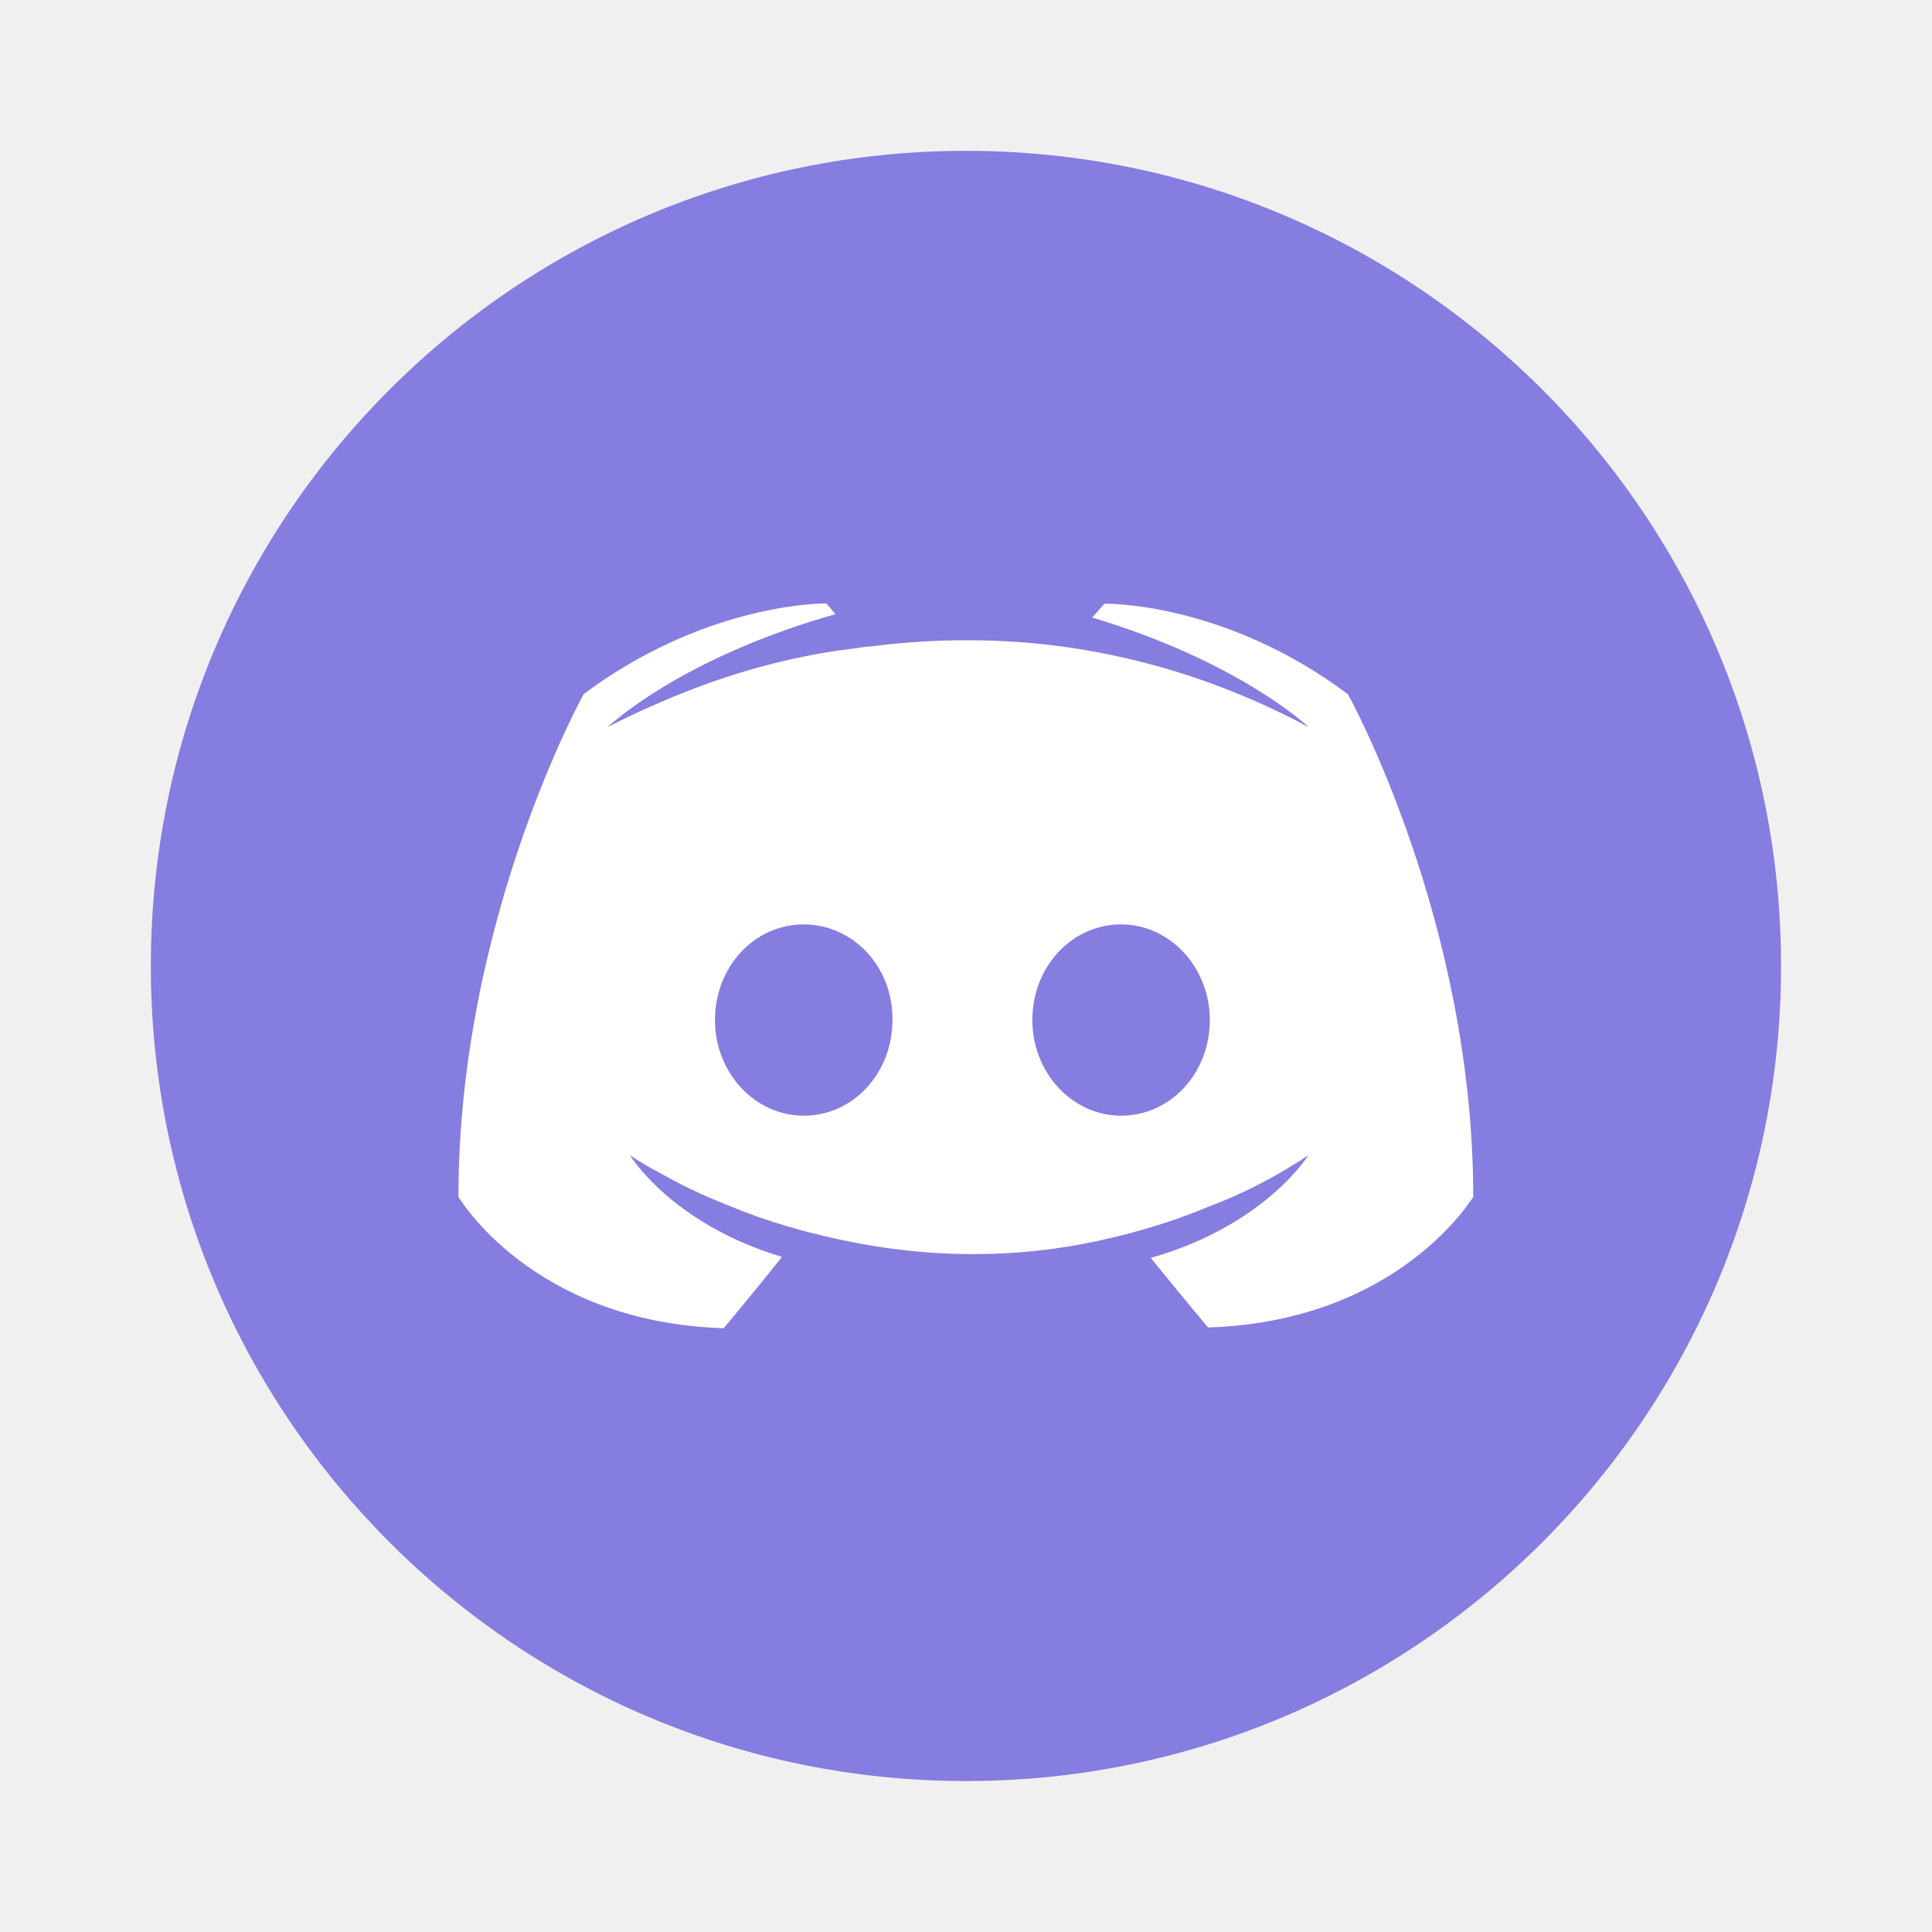
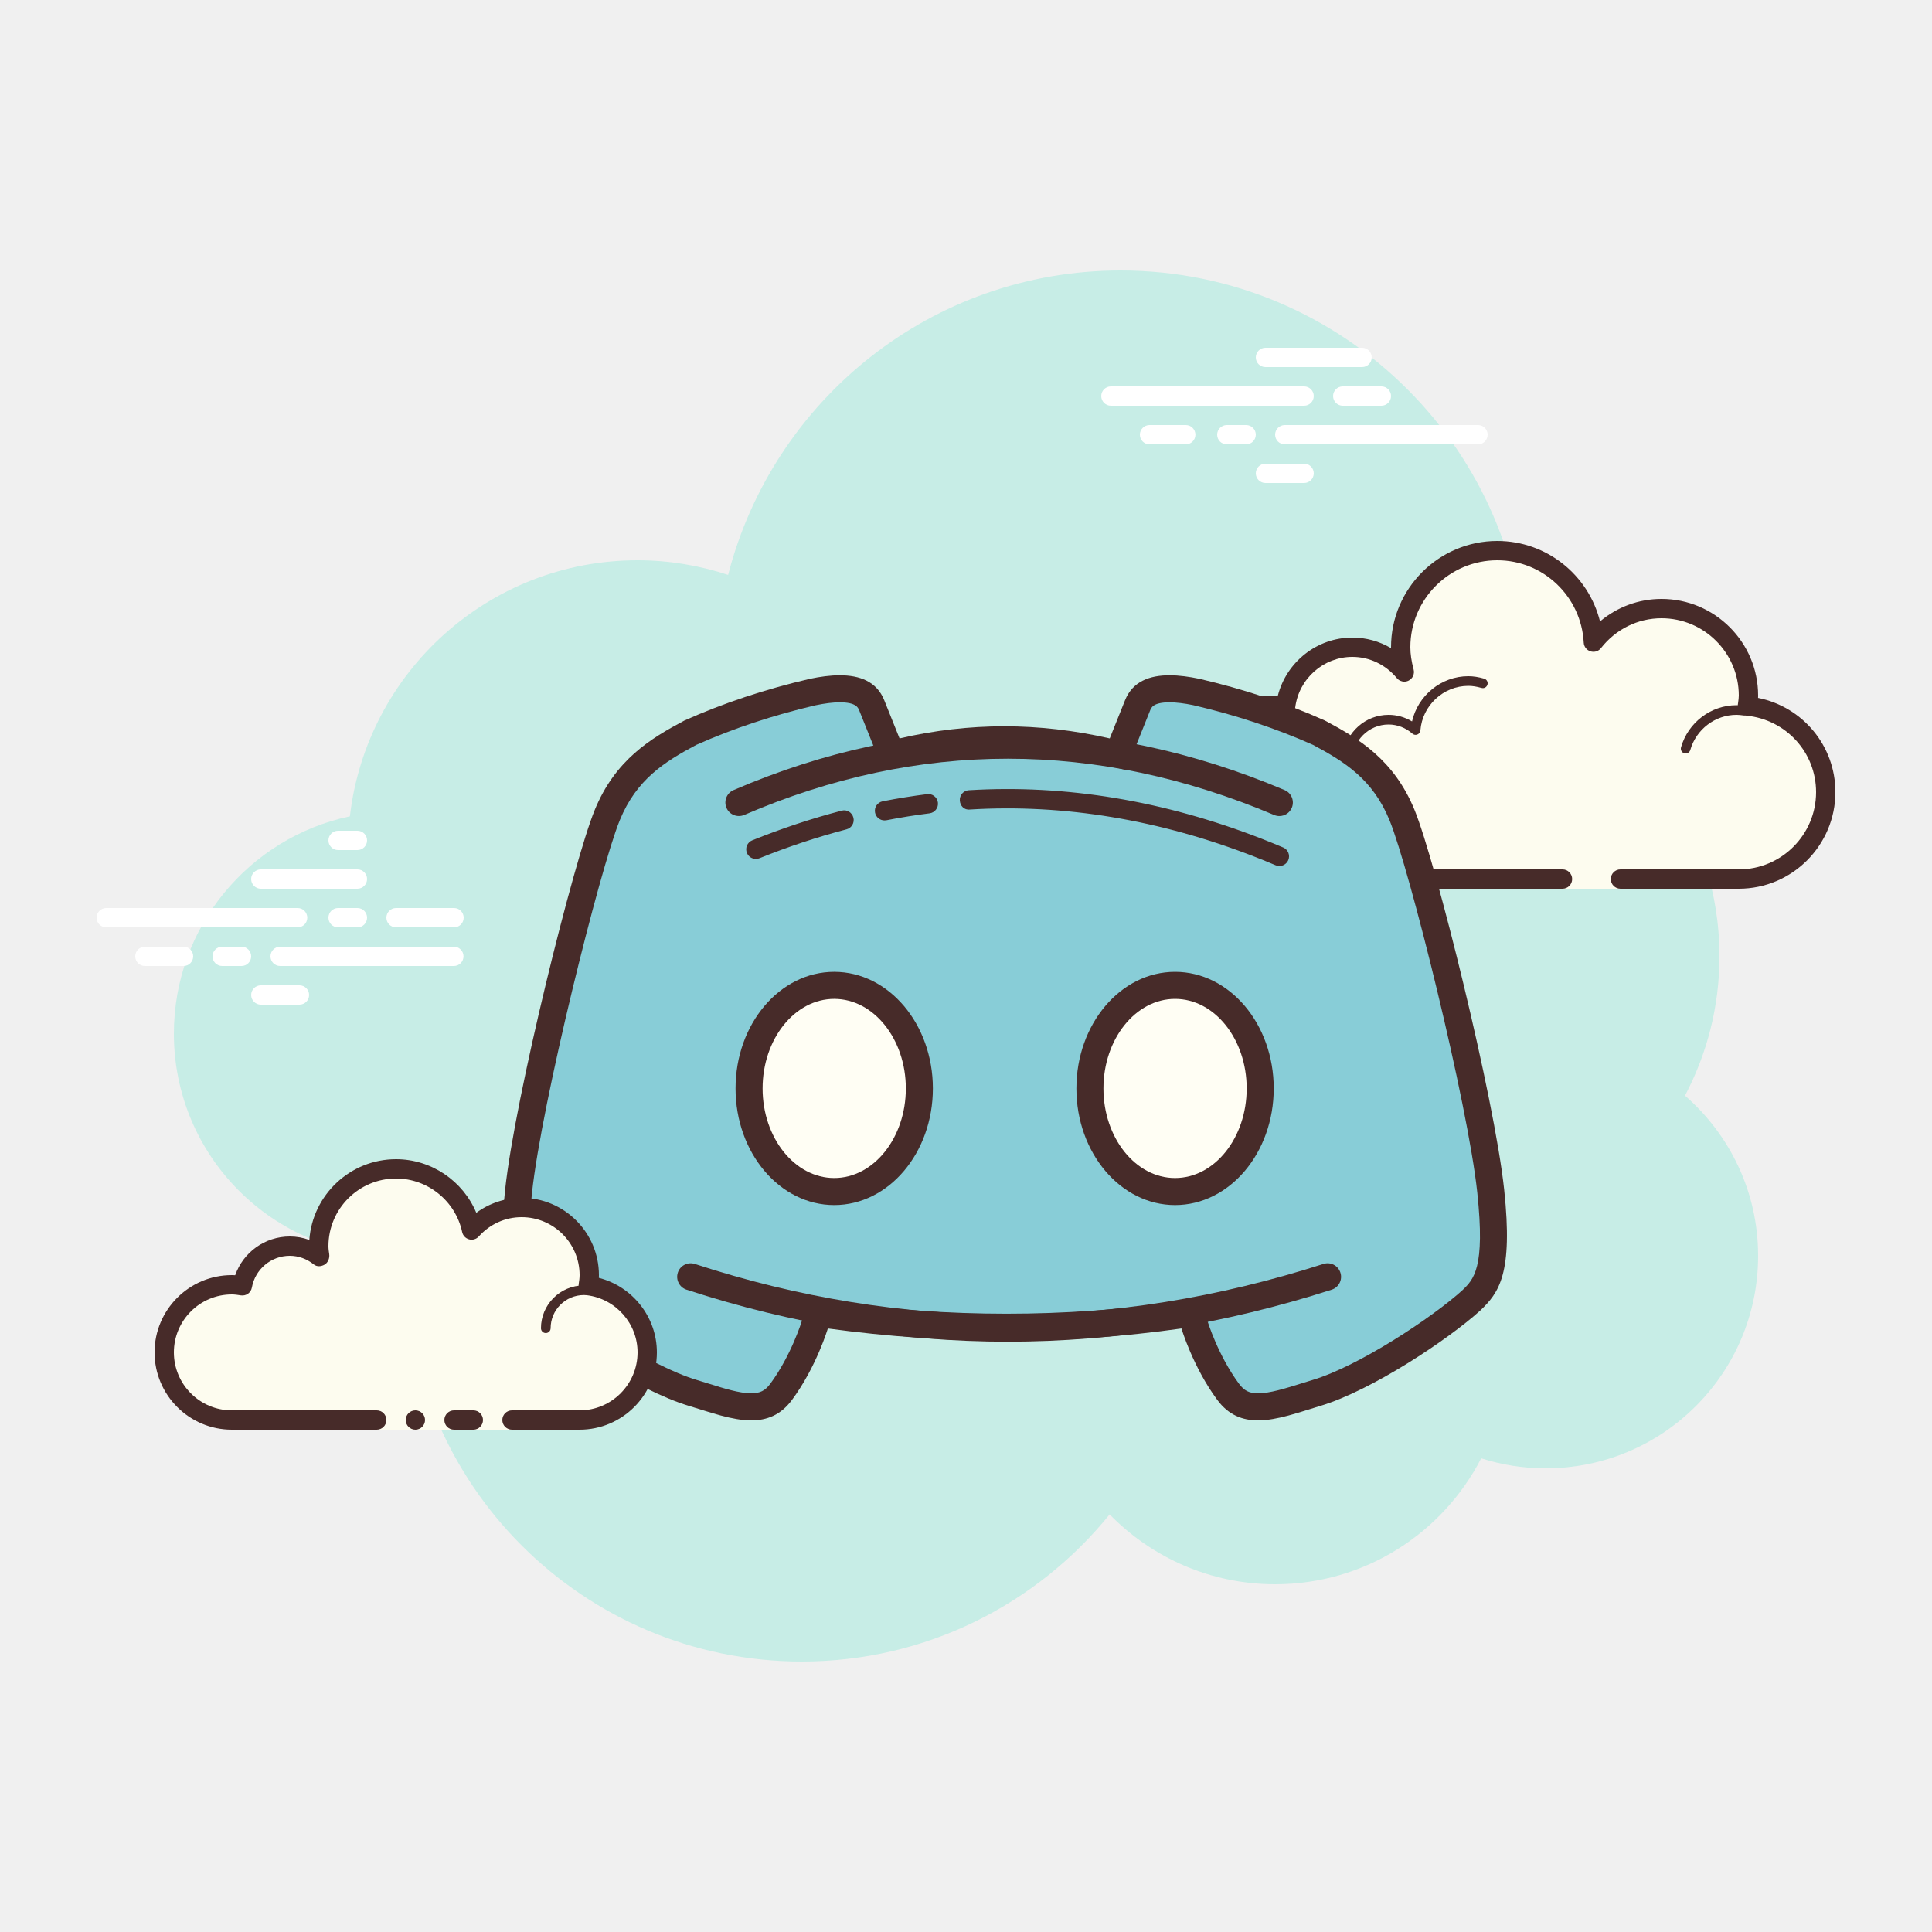
- <svg xmlns="http://www.w3.org/2000/svg" width="64" height="64" version="1.1" viewBox="0 0 16.933 16.933">
-   <circle cx="8.466" cy="8.466" r="7.144" fill="#867de0" style="paint-order:stroke fill markers" />
-   <g transform="matrix(2.2415 0 0 2.2415 3.7221 -652.3)" fill="#fff" stroke-width=".446">
-     <path d="m1.569 293.37c-0.053 2.2e-4 -0.488 0.013-0.947 0.354 0 0-0.49 0.881-0.49 1.966 0 0 0.286 0.49 1.037 0.514 0 0 0.126-0.15 0.228-0.279-0.432-0.129-0.595-0.398-0.595-0.398s0.034 0.024 0.095 0.058c0.003 0 0.007 4e-3 0.014 7e-3 0.01 7e-3 0.02 0.01 0.031 0.017 0.085 0.048 0.17 0.085 0.248 0.116 0.139 0.058 0.306 0.109 0.5 0.146 0.255 0.048 0.554 0.065 0.881 4e-3 0.16-0.031 0.323-0.075 0.493-0.146 0.119-0.044 0.252-0.109 0.391-0.201 0 0-0.17 0.275-0.616 0.401 0.102 0.126 0.224 0.272 0.224 0.272 0.752-0.024 1.037-0.514 1.037-0.51 0-1.085-0.49-1.966-0.49-1.966-0.486-0.364-0.952-0.354-0.952-0.354l-0.048 0.054c0.578 0.173 0.847 0.429 0.847 0.429-0.354-0.19-0.701-0.286-1.024-0.323-0.245-0.027-0.48-0.02-0.687 7e-3 -0.02 0-0.037 4e-3 -0.058 7e-3 -0.119 0.014-0.408 0.054-0.772 0.214-0.126 0.054-0.201 0.095-0.201 0.095s0.279-0.269 0.891-0.442l-0.034-0.041s-0.002-3e-5 -0.005-2e-5zm-0.087 1.255c0.194 0 0.35 0.167 0.347 0.374 0 0.207-0.153 0.374-0.347 0.374-0.19 0-0.347-0.167-0.347-0.374s0.153-0.374 0.347-0.374zm1.241 0c0.19 0 0.347 0.167 0.347 0.374s-0.153 0.374-0.347 0.374c-0.19 0-0.347-0.167-0.347-0.374s0.153-0.374 0.347-0.374z" fill="#fff" stroke-width=".446" />
+ <svg xmlns="http://www.w3.org/2000/svg" viewBox="0 0 100 100" width="100px" height="100px">
+   <path fill="#c7ede6" d="M87.215,56.71C88.35,54.555,89,52.105,89,49.5c0-6.621-4.159-12.257-10.001-14.478 C78.999,35.015,79,35.008,79,35c0-11.598-9.402-21-21-21c-9.784,0-17.981,6.701-20.313,15.757C36.211,29.272,34.638,29,33,29 c-7.692,0-14.023,5.793-14.89,13.252C12.906,43.353,9,47.969,9,53.5C9,59.851,14.149,65,20.5,65c0.177,0,0.352-0.012,0.526-0.022 C21.022,65.153,21,65.324,21,65.5C21,76.822,30.178,86,41.5,86c6.437,0,12.175-2.972,15.934-7.614C59.612,80.611,62.64,82,66,82 c4.65,0,8.674-2.65,10.666-6.518C77.718,75.817,78.837,76,80,76c6.075,0,11-4.925,11-11C91,61.689,89.53,58.727,87.215,56.71z" />
+   <path fill="#fdfcef" d="M83.875,45.5c0,0,3.64,0,6.125,0s4.5-2.015,4.5-4.5c0-2.333-1.782-4.229-4.055-4.455 C90.467,36.364,90.5,36.187,90.5,36c0-2.485-2.015-4.5-4.5-4.5c-1.438,0-2.703,0.686-3.527,1.736 C82.333,30.6,80.171,28.5,77.5,28.5c-2.761,0-5,2.239-5,5c0,0.446,0.077,0.87,0.187,1.282C72.045,34.005,71.086,33.5,70,33.5 c-1.781,0-3.234,1.335-3.455,3.055C66.364,36.533,66.187,36.5,66,36.5c-2.485,0-4.5,2.015-4.5,4.5s2.015,4.5,4.5,4.5s9.5,0,9.5,0 h5.375V46h3V45.5z" />
+   <path fill="#472b29" d="M77.5,28c-3.033,0-5.5,2.467-5.5,5.5c0,0.016,0,0.031,0,0.047C71.398,33.192,70.71,33,70,33 c-1.831,0-3.411,1.261-3.858,3.005C66.095,36.002,66.048,36,66,36c-2.757,0-5,2.243-5,5s2.243,5,5,5h14.875 c0.276,0,0.5-0.224,0.5-0.5s-0.224-0.5-0.5-0.5H66c-2.206,0-4-1.794-4-4s1.794-4,4-4c0.117,0,0.23,0.017,0.343,0.032l0.141,0.019 c0.021,0.003,0.041,0.004,0.062,0.004c0.246,0,0.462-0.185,0.495-0.437C67.232,35.125,68.504,34,70,34 c0.885,0,1.723,0.401,2.301,1.1c0.098,0.118,0.241,0.182,0.386,0.182c0.078,0,0.156-0.018,0.228-0.056 c0.209-0.107,0.314-0.346,0.254-0.573C73.054,34.218,73,33.852,73,33.5c0-2.481,2.019-4.5,4.5-4.5 c2.381,0,4.347,1.872,4.474,4.263c0.011,0.208,0.15,0.387,0.349,0.45c0.05,0.016,0.101,0.024,0.152,0.024 c0.15,0,0.296-0.069,0.392-0.192C83.638,32.563,84.779,32,86,32c2.206,0,4,1.794,4,4c0,0.117-0.017,0.23-0.032,0.343l-0.019,0.141 c-0.016,0.134,0.022,0.268,0.106,0.373c0.084,0.105,0.207,0.172,0.34,0.185C92.451,37.247,94,38.949,94,41c0,2.206-1.794,4-4,4 h-6.125c-0.276,0-0.5,0.224-0.5,0.5s0.224,0.5,0.5,0.5H90c2.757,0,5-2.243,5-5c0-2.397-1.689-4.413-4.003-4.877 C90.999,36.082,91,36.041,91,36c0-2.757-2.243-5-5-5c-1.176,0-2.293,0.416-3.183,1.164C82.219,29.76,80.055,28,77.5,28L77.5,28z" />
+   <path fill="#472b29" d="M76 35c-1.403 0-2.609.999-2.913 2.341C72.72 37.119 72.301 37 71.875 37c-1.202 0-2.198.897-2.353 2.068C69.319 39.022 69.126 39 68.938 39c-1.529 0-2.811 1.2-2.918 2.732C66.01 41.87 66.114 41.99 66.251 42c.006 0 .012 0 .018 0 .13 0 .24-.101.249-.232.089-1.271 1.151-2.268 2.419-2.268.229 0 .47.042.738.127.022.007.045.01.067.01.055 0 .11-.02.156-.054C69.962 39.537 70 39.455 70 39.375c0-1.034.841-1.875 1.875-1.875.447 0 .885.168 1.231.473.047.041.106.063.165.063.032 0 .063-.006.093-.019.088-.035.148-.117.155-.212C73.623 36.512 74.712 35.5 76 35.5c.208 0 .425.034.682.107.023.007.047.01.07.01.109 0 .207-.073.239-.182.038-.133-.039-.271-.172-.309C76.517 35.04 76.256 35 76 35L76 35zM89.883 36.5c-1.326 0-2.508.897-2.874 2.182-.038.133.039.271.172.309C87.205 38.997 87.228 39 87.25 39c.109 0 .209-.072.24-.182C87.795 37.748 88.779 37 89.883 37c.117 0 .23.014.342.029.012.002.023.003.035.003.121 0 .229-.092.246-.217.019-.137-.077-.263-.214-.281C90.158 36.516 90.022 36.5 89.883 36.5L89.883 36.5z" />
+   <path fill="#fff" d="M15.405 48H5.5C5.224 48 5 47.776 5 47.5S5.224 47 5.5 47h9.905c.276 0 .5.224.5.5S15.682 48 15.405 48zM18.5 48h-1c-.276 0-.5-.224-.5-.5s.224-.5.5-.5h1c.276 0 .5.224.5.5S18.777 48 18.5 48zM23.491 50H14.5c-.276 0-.5-.224-.5-.5s.224-.5.5-.5h8.991c.276 0 .5.224.5.5S23.767 50 23.491 50zM12.5 50h-1c-.276 0-.5-.224-.5-.5s.224-.5.5-.5h1c.276 0 .5.224.5.5S12.777 50 12.5 50zM9.5 50h-2C7.224 50 7 49.776 7 49.5S7.224 49 7.5 49h2c.276 0 .5.224.5.5S9.777 50 9.5 50zM15.5 52h-2c-.276 0-.5-.224-.5-.5s.224-.5.5-.5h2c.276 0 .5.224.5.5S15.776 52 15.5 52zM18.5 43c-.177 0-.823 0-1 0-.276 0-.5.224-.5.5 0 .276.224.5.5.5.177 0 .823 0 1 0 .276 0 .5-.224.5-.5C19 43.224 18.776 43 18.5 43zM18.5 45c-.177 0-4.823 0-5 0-.276 0-.5.224-.5.5 0 .276.224.5.5.5.177 0 4.823 0 5 0 .276 0 .5-.224.5-.5C19 45.224 18.776 45 18.5 45zM23.5 47c-.177 0-2.823 0-3 0-.276 0-.5.224-.5.5 0 .276.224.5.5.5.177 0 2.823 0 3 0 .276 0 .5-.224.5-.5C24 47.224 23.776 47 23.5 47z" />
+   <g>
+     <path fill="#fff" d="M67.5 21h-10c-.276 0-.5-.224-.5-.5s.224-.5.5-.5h10c.276 0 .5.224.5.5S67.776 21 67.5 21zM71.5 21h-2c-.276 0-.5-.224-.5-.5s.224-.5.5-.5h2c.276 0 .5.224.5.5S71.776 21 71.5 21zM76.5 23h-10c-.276 0-.5-.224-.5-.5s.224-.5.5-.5h10c.276 0 .5.224.5.5S76.777 23 76.5 23zM64.5 23h-1c-.276 0-.5-.224-.5-.5s.224-.5.5-.5h1c.276 0 .5.224.5.5S64.776 23 64.5 23zM61.375 23H59.5c-.276 0-.5-.224-.5-.5s.224-.5.5-.5h1.875c.276 0 .5.224.5.5S61.651 23 61.375 23zM70.5 19h-5c-.276 0-.5-.224-.5-.5s.224-.5.5-.5h5c.276 0 .5.224.5.5S70.777 19 70.5 19zM67.5 25h-2c-.276 0-.5-.224-.5-.5s.224-.5.5-.5h2c.276 0 .5.224.5.5S67.776 25 67.5 25z" />
+   </g>
+   <g>
+     <path fill="#88cdd7" d="M65.116,72.816c-0.672,0-1.148-0.239-1.546-0.775c-1.17-1.578-1.742-3.463-1.748-3.481 l-0.173-0.577l-0.597,0.084c-2.938,0.418-5.951,0.63-8.954,0.63c-3.005,0-6.085-0.212-9.155-0.63l-0.594-0.081l-0.172,0.574 c-0.006,0.019-0.578,1.903-1.748,3.481c-0.397,0.536-0.874,0.775-1.546,0.775c-0.714,0-1.551-0.262-2.437-0.538l-0.591-0.183 c-2.52-0.757-6.362-3.296-8.007-4.784c-0.712-0.682-1.464-1.4-1.011-5.652c0.511-4.795,3.524-16.866,4.592-19.473 c0.955-2.332,2.589-3.353,4.322-4.274c1.921-0.857,4.063-1.569,6.325-2.096c0.527-0.109,0.986-0.165,1.388-0.165 c1.161,0,1.493,0.457,1.653,0.854l1.016,2.531l0.584-0.136c1.738-0.404,3.508-0.609,5.26-0.609s3.537,0.205,5.305,0.61 l0.583,0.133l1.015-2.529c0.16-0.397,0.492-0.854,1.653-0.854c0.401,0,0.86,0.056,1.402,0.169 c2.247,0.522,4.39,1.234,6.354,2.112c1.69,0.901,3.324,1.922,4.279,4.254c1.067,2.606,4.081,14.678,4.592,19.473 c0.453,4.252-0.299,4.971-1.024,5.666c-1.631,1.475-5.474,4.014-7.993,4.771l-0.592,0.183 C66.667,72.555,65.83,72.816,65.116,72.816L65.116,72.816z" />
+     <path fill="#472b29" d="M60.533,36.352c0.348,0,0.772,0.052,1.229,0.147c2.202,0.512,4.287,1.204,6.199,2.055 c1.658,0.884,3.099,1.797,3.96,3.899c1.029,2.513,4.05,14.647,4.544,19.282c0.416,3.909-0.181,4.481-0.784,5.059 c-1.559,1.41-5.349,3.916-7.739,4.633c-0.2,0.06-0.4,0.123-0.6,0.185c-0.833,0.26-1.619,0.506-2.226,0.506 c-0.451,0-0.718-0.133-0.983-0.492c-1.092-1.473-1.634-3.249-1.639-3.264l-0.344-1.156l-1.194,0.169 c-2.908,0.413-5.888,0.623-8.859,0.623c-2.973,0-6.021-0.21-9.058-0.624l-1.189-0.162l-0.342,1.149 c-0.005,0.018-0.554,1.8-1.639,3.264c-0.266,0.359-0.533,0.492-0.984,0.492c-0.607,0-1.394-0.246-2.226-0.506 c-0.199-0.062-0.399-0.125-0.599-0.185c-2.39-0.718-6.18-3.224-7.71-4.606c-0.632-0.605-1.23-1.177-0.813-5.086 c0.494-4.634,3.515-16.769,4.544-19.282c0.86-2.102,2.301-3.014,3.96-3.898c1.912-0.851,3.997-1.542,6.168-2.048 c0.488-0.102,0.911-0.154,1.26-0.154c0.836,0,0.945,0.27,1.003,0.415l0.792,1.975l0.447,1.114l1.169-0.271 c1.687-0.392,3.403-0.591,5.102-0.591c1.7,0,3.432,0.199,5.147,0.592l1.166,0.267l0.445-1.111l0.792-1.974 C59.589,36.622,59.697,36.352,60.533,36.352 M60.534,34.952c-1.017,0-1.908,0.312-2.302,1.293l-0.792,1.975 c-1.832-0.419-3.653-0.627-5.46-0.627c-1.82,0-3.626,0.21-5.419,0.627l-0.792-1.975c-0.394-0.982-1.285-1.293-2.302-1.293 c-0.5,0-1.03,0.075-1.546,0.183c-2.309,0.538-4.476,1.256-6.497,2.16c-1.74,0.925-3.575,2.024-4.64,4.627 c-1.094,2.67-4.13,14.874-4.64,19.664c-0.464,4.357,0.271,5.321,1.238,6.246c1.663,1.503,5.609,4.135,8.275,4.936 c1.121,0.336,2.234,0.75,3.228,0.75c0.8,0,1.522-0.268,2.108-1.058c1.262-1.703,1.856-3.698,1.856-3.698 c3.108,0.423,6.191,0.636,9.247,0.636c3.045,0,6.063-0.211,9.056-0.636c0,0,0.594,1.995,1.856,3.698 c0.586,0.791,1.309,1.058,2.108,1.058c0.994,0,2.107-0.413,3.228-0.75c2.666-0.801,6.613-3.432,8.275-4.936 c0.967-0.925,1.702-1.889,1.238-6.246c-0.51-4.79-3.547-16.994-4.64-19.664c-1.066-2.603-2.9-3.702-4.64-4.627 c-2.021-0.903-4.187-1.622-6.497-2.16C61.564,35.027,61.033,34.952,60.534,34.952L60.534,34.952z" />
+     <path fill="#472b29" d="M52.154 69.446c-5.579 0-11.133-.897-16.622-2.693-.367-.12-.567-.516-.447-.883.12-.368.517-.568.883-.447 10.689 3.496 21.634 3.497 32.532-.001.372-.122.763.085.88.452.118.368-.084.762-.452.88C63.337 68.549 57.733 69.446 52.154 69.446zM66.219 42.239c-.091 0-.184-.018-.272-.056-9.187-3.883-18.415-3.883-27.424-.002-.356.151-.768-.01-.92-.365-.153-.355.011-.768.365-.92 9.377-4.039 18.973-4.039 28.523-.002.356.15.522.561.372.917C66.751 42.079 66.491 42.239 66.219 42.239z" />
+     <path fill="#472b29" d="M66.219 44.825c-.065 0-.132-.013-.195-.04-.356-.151-.712-.296-1.069-.435-4.919-1.92-9.88-2.745-14.746-2.45-.306.041-.514-.193-.529-.469-.017-.275.193-.513.469-.529 5.01-.305 10.114.543 15.17 2.517.365.143.73.291 1.097.446.254.107.373.401.265.655C66.599 44.711 66.413 44.825 66.219 44.825zM45.782 42.465c-.234 0-.443-.165-.49-.404-.053-.271.124-.533.396-.586.772-.151 1.546-.275 2.299-.37.271-.038.524.158.559.434.034.274-.16.524-.434.559-.731.092-1.482.212-2.232.359C45.847 42.462 45.814 42.465 45.782 42.465zM39.124 44.458c-.198 0-.385-.118-.464-.313-.104-.256.021-.547.277-.65 1.532-.617 3.088-1.134 4.625-1.534.271-.077.54.091.609.357.07.267-.09.54-.357.609-1.495.391-3.011.894-4.504 1.495C39.25 44.446 39.187 44.458 39.124 44.458z" />
+     <path fill="#fffef4" d="M43.179,61.674c-2.431,0-4.407-2.394-4.407-5.336c0-2.941,1.977-5.335,4.407-5.335 s4.407,2.394,4.407,5.335C47.586,59.28,45.609,61.674,43.179,61.674z" />
+     <path fill="#472b29" d="M43.179,51.702c2.044,0,3.707,2.08,3.707,4.636s-1.663,4.636-3.707,4.636 c-2.044,0-3.707-2.08-3.707-4.636S41.134,51.702,43.179,51.702 M43.179,50.302c-2.821,0-5.107,2.703-5.107,6.036 c0,3.333,2.287,6.036,5.107,6.036c2.821,0,5.107-2.703,5.107-6.036C48.286,53.005,45.999,50.302,43.179,50.302L43.179,50.302z" />
+     <g>
+       <path fill="#fffef4" d="M60.821,61.674c-2.431,0-4.407-2.394-4.407-5.336c0-2.941,1.977-5.335,4.407-5.335 s4.407,2.394,4.407,5.335C65.229,59.28,63.252,61.674,60.821,61.674z" />
+       <path fill="#472b29" d="M60.821,51.702c2.044,0,3.707,2.08,3.707,4.636s-1.663,4.636-3.707,4.636 c-2.044,0-3.707-2.08-3.707-4.636S58.777,51.702,60.821,51.702 M60.821,50.302c-2.821,0-5.107,2.703-5.107,6.036 c0,3.333,2.287,6.036,5.107,6.036c2.821,0,5.107-2.703,5.107-6.036C65.929,53.005,63.642,50.302,60.821,50.302L60.821,50.302z" />
+     </g>
+   </g>
+   <g>
+     <path fill="#fdfcef" d="M26.5,73.5c0,0,1.567,0,3.5,0s3.5-1.567,3.5-3.5c0-1.781-1.335-3.234-3.055-3.455 C30.473,66.366,30.5,66.187,30.5,66c0-1.933-1.567-3.5-3.5-3.5c-1.032,0-1.95,0.455-2.59,1.165 c-0.384-1.808-1.987-3.165-3.91-3.165c-2.209,0-4,1.791-4,4c0,0.191,0.03,0.374,0.056,0.558C16.128,64.714,15.592,64.5,15,64.5 c-1.228,0-2.245,0.887-2.455,2.055C12.366,66.527,12.187,66.5,12,66.5c-1.933,0-3.5,1.567-3.5,3.5s1.567,3.5,3.5,3.5s7.5,0,7.5,0 V74h7V73.5z" />
+     <path fill="#472b29" d="M28.25 69C28.112 69 28 68.888 28 68.75c0-1.223.995-2.218 2.218-2.218.034.009.737-.001 1.244.136.133.036.212.173.176.306-.036.134-.173.213-.306.176-.444-.12-1.1-.12-1.113-.118-.948 0-1.719.771-1.719 1.718C28.5 68.888 28.388 69 28.25 69zM21.5 73A.5.5 0 1 0 21.5 74 .5.5 0 1 0 21.5 73z" />
+     <path fill="#472b29" d="M30,74h-3.5c-0.276,0-0.5-0.224-0.5-0.5s0.224-0.5,0.5-0.5H30c1.654,0,3-1.346,3-3 c0-1.496-1.125-2.768-2.618-2.959c-0.134-0.018-0.255-0.088-0.336-0.196s-0.115-0.244-0.094-0.377C29.975,66.314,30,66.16,30,66 c0-1.654-1.346-3-3-3c-0.85,0-1.638,0.355-2.219,1c-0.125,0.139-0.321,0.198-0.5,0.148c-0.182-0.049-0.321-0.195-0.36-0.379 C23.58,62.165,22.141,61,20.5,61c-1.93,0-3.5,1.57-3.5,3.5c0,0.143,0.021,0.28,0.041,0.418c0.029,0.203-0.063,0.438-0.242,0.54 c-0.179,0.102-0.396,0.118-0.556-0.01C15.878,65.155,15.449,65,15,65c-0.966,0-1.792,0.691-1.963,1.644 c-0.048,0.267-0.296,0.446-0.569,0.405C12.314,67.025,12.16,67,12,67c-1.654,0-3,1.346-3,3s1.346,3,3,3h7.5 c0.276,0,0.5,0.224,0.5,0.5S19.776,74,19.5,74H12c-2.206,0-4-1.794-4-4s1.794-4,4-4c0.059,0,0.116,0.002,0.174,0.006 C12.588,64.82,13.711,64,15,64c0.349,0,0.689,0.061,1.011,0.18C16.176,61.847,18.126,60,20.5,60c1.831,0,3.466,1.127,4.153,2.774 C25.333,62.276,26.155,62,27,62c2.206,0,4,1.794,4,4c0,0.048-0.001,0.095-0.004,0.142C32.739,66.59,34,68.169,34,70 C34,72.206,32.206,74,30,74z" />
+     <path fill="#472b29" d="M24.5,73c-0.159,0-0.841,0-1,0c-0.276,0-0.5,0.224-0.5,0.5c0,0.276,0.224,0.5,0.5,0.5 c0.159,0,0.841,0,1,0c0.276,0,0.5-0.224,0.5-0.5C25,73.224,24.776,73,24.5,73z" />
  </g>
</svg>
